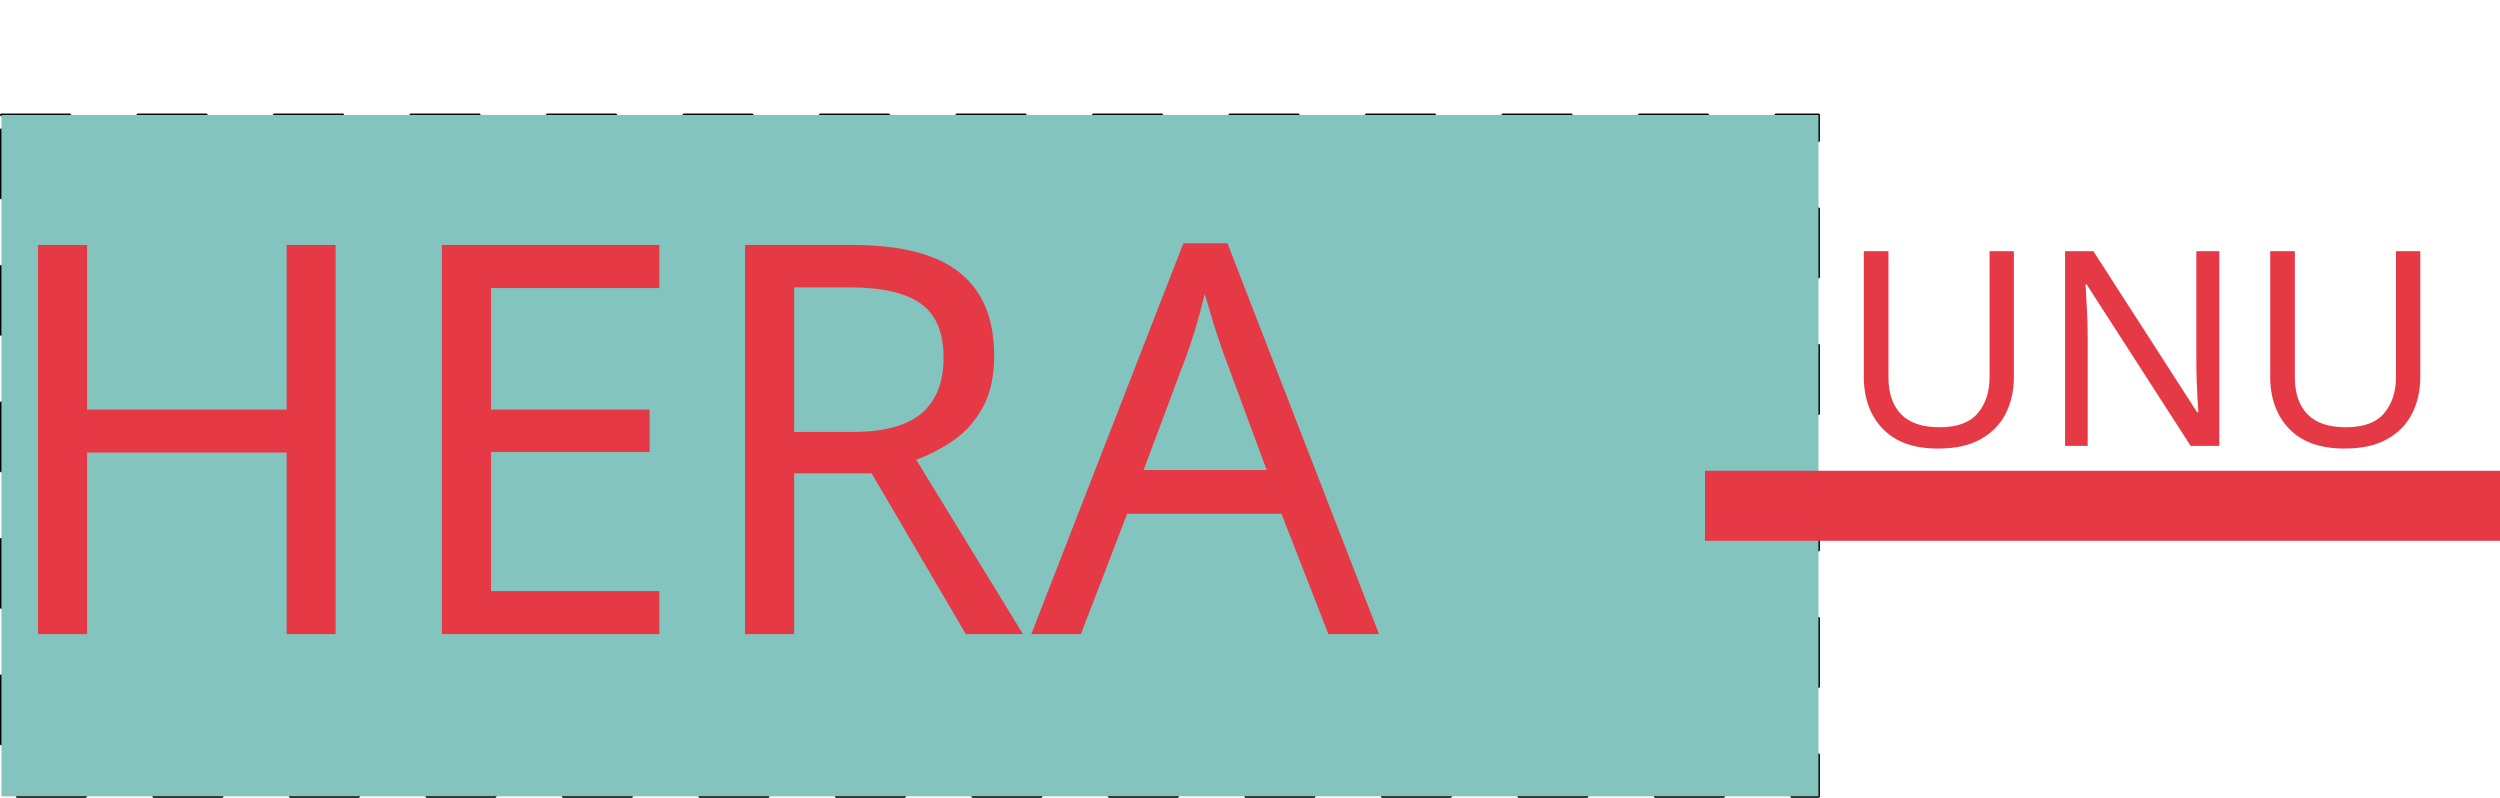
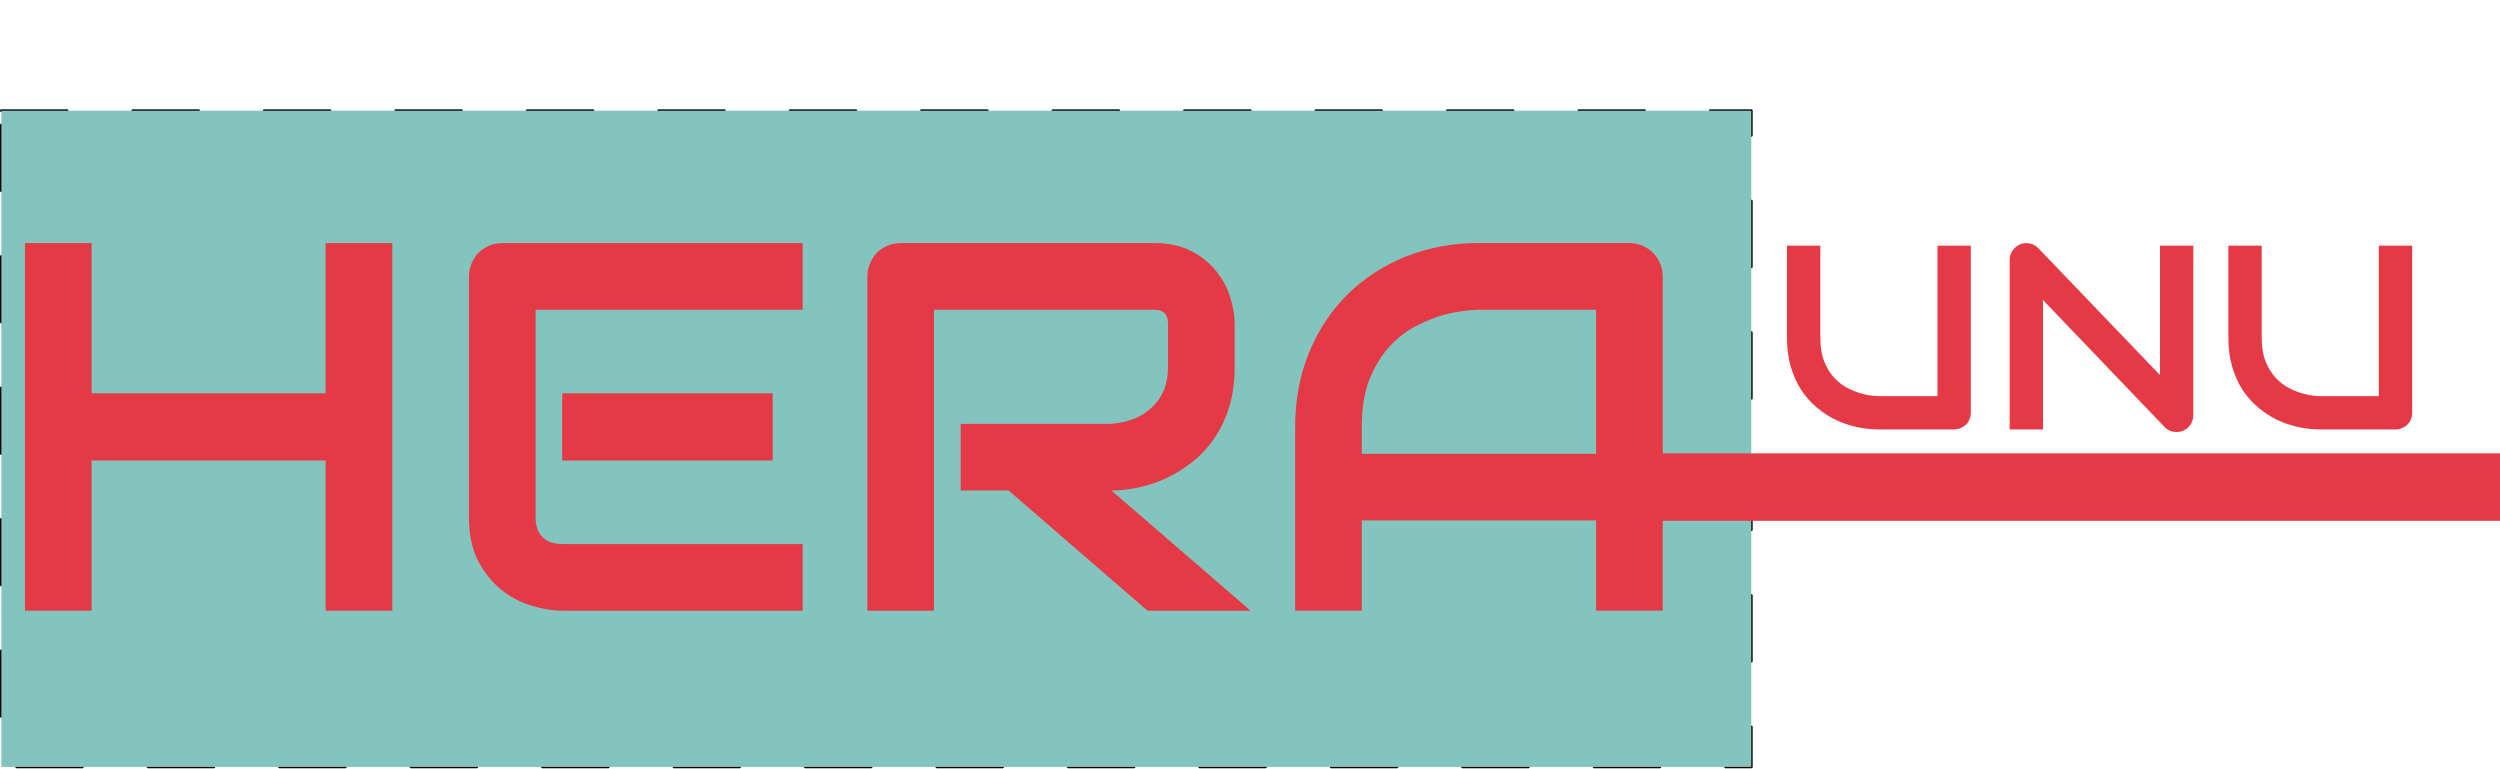
- <svg xmlns="http://www.w3.org/2000/svg" id="SVGRoot" width="232.97mm" height="74.348mm" version="1.1" viewBox="0 0 232.97 74.348">
+ <svg xmlns="http://www.w3.org/2000/svg" id="SVGRoot" width="241.91mm" height="74.348mm" version="1.1" viewBox="0 0 241.91 74.348">
  <g transform="translate(-18.077 -114.02)">
    <rect x="18.209" y="114.15" width="63.5" height="74.083" opacity="0" stroke-width=".265" style="paint-order:stroke fill markers" />
    <rect x="18.209" y="124.73" width="169.33" height="63.5" fill="#83c5be" fill-rule="evenodd" stroke="#000" stroke-dasharray="6.36, 6.36" stroke-linecap="round" stroke-linejoin="round" stroke-width=".265" style="paint-order:stroke fill markers" />
-     <text x="16.697" y="173.113" fill="#ff0000" font-family="'3270SemiNarrow Nerd Font Mono'" font-size="50.8px" stroke-width=".265" style="line-height:1.25" xml:space="preserve">
-       <tspan x="16.697" y="173.113" fill="#e63946" font-family="Audiowide" font-size="50.8px" stroke-width=".265">HERA</tspan>
-     </text>
+     <g fill="#e63946" stroke-width=".265" aria-label="HERA">
+       <path d="m26.942 152.08h22.647v-14.536h6.449v35.57h-6.449v-14.536h-22.647v14.536h-6.449v-35.57h6.449z" />
+       <path d="m92.848 158.58h-20.365v-6.499h20.365zm2.902 14.536h-23.267q-1.339 0-2.927-0.471t-2.952-1.538q-1.339-1.091-2.257-2.803-0.893-1.736-0.893-4.242v-23.267q0-0.67 0.248-1.265 0.248-0.595 0.67-1.042 0.446-0.446 1.042-0.695 0.595-0.248 1.29-0.248h29.046v6.449h-25.846v20.067q0 1.265 0.67 1.935 0.67 0.67 1.96 0.67h23.217z" />
+       <path d="m137.55 149.5q0 2.208-0.546 3.944t-1.488 3.076q-0.918 1.315-2.133 2.257-1.215 0.943-2.555 1.563-1.315 0.595-2.679 0.868-1.339 0.273-2.53 0.273l13.469 11.633h-9.972l-13.444-11.633h-4.638v-6.449h14.585q1.215-0.099 2.208-0.496 1.017-0.422 1.736-1.116 0.744-0.695 1.141-1.662 0.397-0.992 0.397-2.257v-4.068q0-0.546-0.149-0.819-0.124-0.298-0.347-0.422-0.198-0.149-0.446-0.174-0.223-0.025-0.422-0.025h-21.282v29.121h-6.449v-32.321q0-0.67 0.248-1.265 0.248-0.595 0.67-1.042 0.446-0.446 1.042-0.695 0.595-0.248 1.29-0.248h24.482q2.158 0 3.646 0.794 1.488 0.769 2.406 1.96 0.943 1.166 1.339 2.53 0.422 1.364 0.422 2.555z" />
+       <path d="m178.97 173.11h-6.449v-8.731h-22.671v8.731h-6.449v-17.785q0-3.894 1.339-7.169 1.339-3.274 3.721-5.631 2.381-2.356 5.631-3.671 3.249-1.315 7.094-1.315h14.536q0.67 0 1.265 0.248 0.595 0.248 1.042 0.695 0.446 0.446 0.695 1.042 0.248 0.595 0.248 1.265zm-29.121-15.18h22.671v-13.94h-11.336q-0.298 0-1.265 0.099-0.943 0.074-2.208 0.422-1.24 0.347-2.629 1.067-1.389 0.719-2.555 1.984-1.166 1.265-1.935 3.175-0.744 1.885-0.744 4.589z" />
+     </g>
    <circle cx="222.32" cy="162.53" r=".328" fill="#f00" stroke="#000" stroke-width=".265" />
    <path d="m176.96 157.89h83.031v6.526h-83.031z" fill="#e63946" style="paint-order:stroke fill markers" />
-     <text x="189.481" y="155.572" fill="#000000" font-family="sans-serif" font-size="25.4px" stroke-width=".265" style="line-height:1.25" xml:space="preserve">
-       <tspan x="189.481" y="155.572" fill="#e63946" font-family="Audiowide" font-size="25.4px" stroke-width=".265">UNU</tspan>
-     </text>
+     <g fill="#e63946" stroke-width=".265" aria-label="UNU">
+       <path d="m208.78 153.95q0 0.347-0.124 0.645-0.124 0.298-0.347 0.521-0.223 0.211-0.521 0.335-0.298 0.124-0.633 0.124h-7.268q-1.029 0-2.084-0.223-1.054-0.223-2.046-0.682-0.98-0.471-1.848-1.191-0.868-0.719-1.526-1.699-0.645-0.992-1.017-2.257-0.372-1.277-0.372-2.84v-8.893h3.225v8.893q0 1.364 0.372 2.307 0.384 0.943 0.967 1.575t1.277 0.992 1.315 0.533q0.633 0.174 1.104 0.223 0.484 0.037 0.633 0.037h5.668v-14.56h3.225z" />
+       <path d="m230.31 154.2q0 0.347-0.136 0.645-0.124 0.298-0.347 0.521-0.211 0.211-0.508 0.335-0.298 0.124-0.633 0.124-0.298 0-0.608-0.112-0.298-0.112-0.533-0.36l-11.782-12.303v12.526h-3.225v-16.408q0-0.496 0.273-0.893 0.285-0.409 0.719-0.608 0.459-0.186 0.943-0.087 0.484 0.087 0.831 0.446l11.782 12.291v-12.526h3.225z" />
+       <path d="m251.49 153.95q0 0.347-0.124 0.645-0.124 0.298-0.347 0.521-0.223 0.211-0.521 0.335-0.298 0.124-0.633 0.124h-7.268q-1.029 0-2.084-0.223-1.054-0.223-2.046-0.682-0.98-0.471-1.848-1.191-0.868-0.719-1.526-1.699-0.645-0.992-1.017-2.257-0.372-1.277-0.372-2.84v-8.893h3.225v8.893q0 1.364 0.372 2.307 0.384 0.943 0.967 1.575t1.277 0.992 1.315 0.533q0.633 0.174 1.104 0.223 0.484 0.037 0.633 0.037h5.668v-14.56h3.225z" />
+     </g>
  </g>
</svg>
